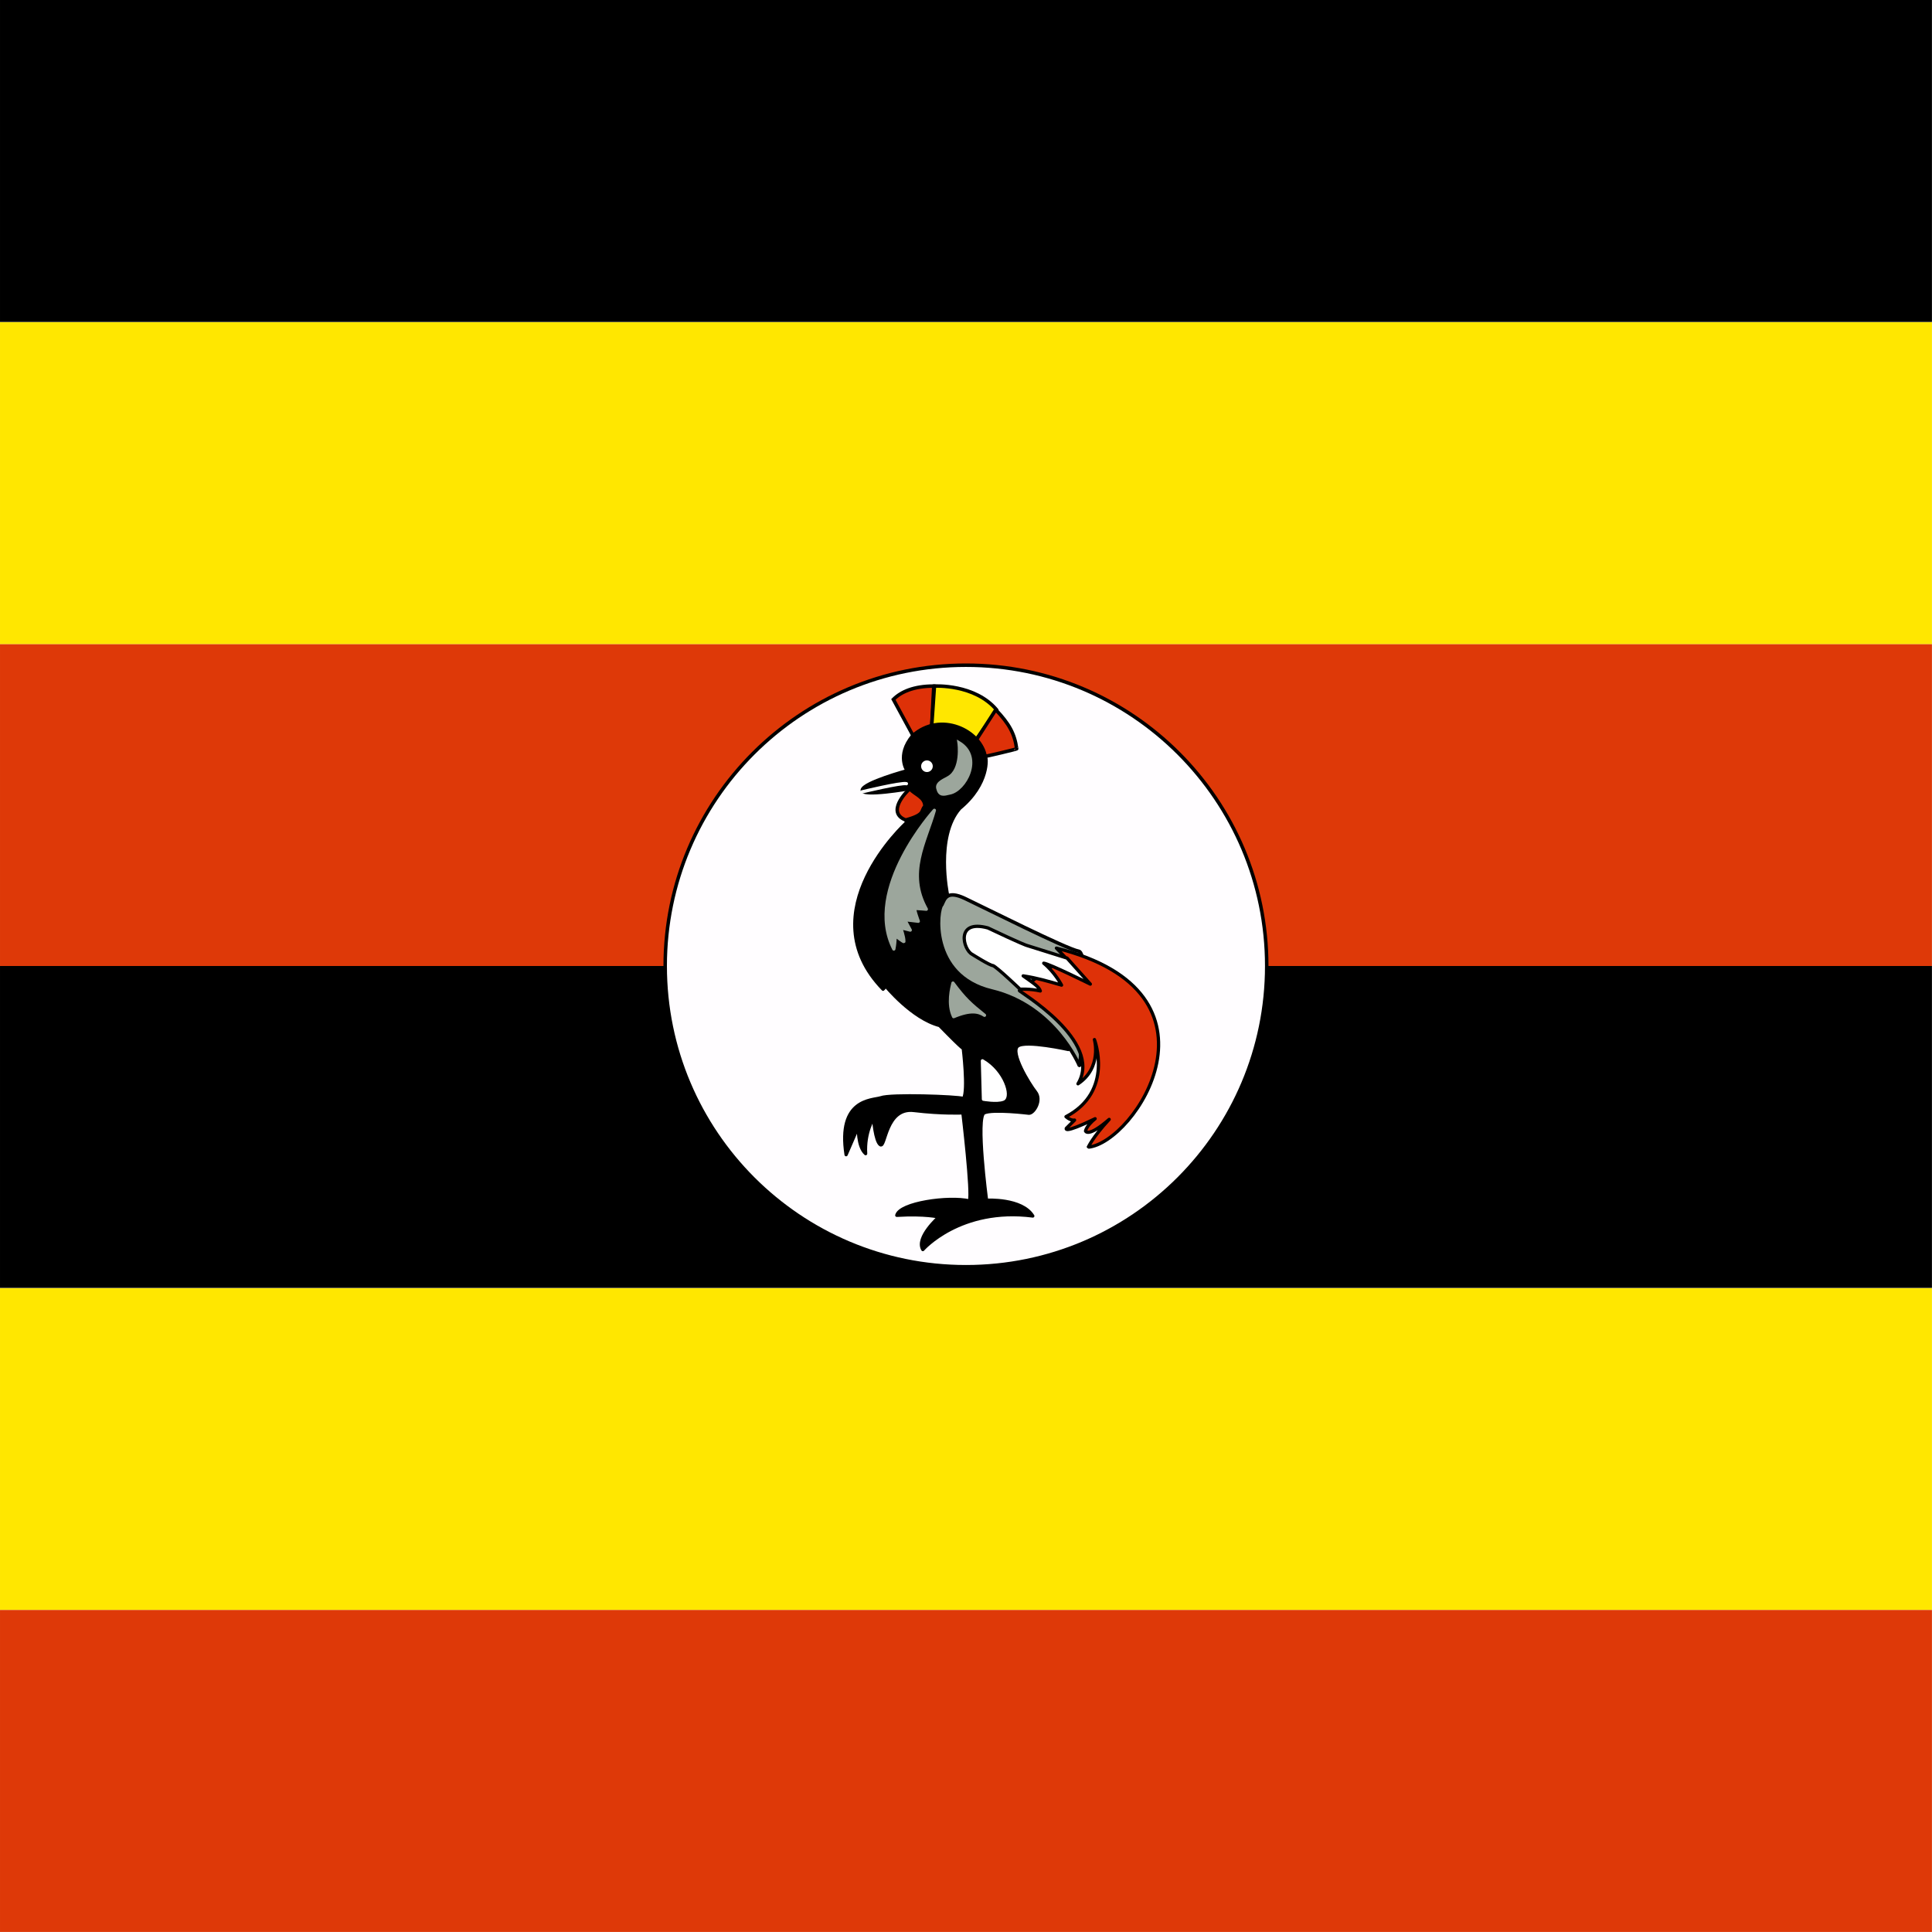
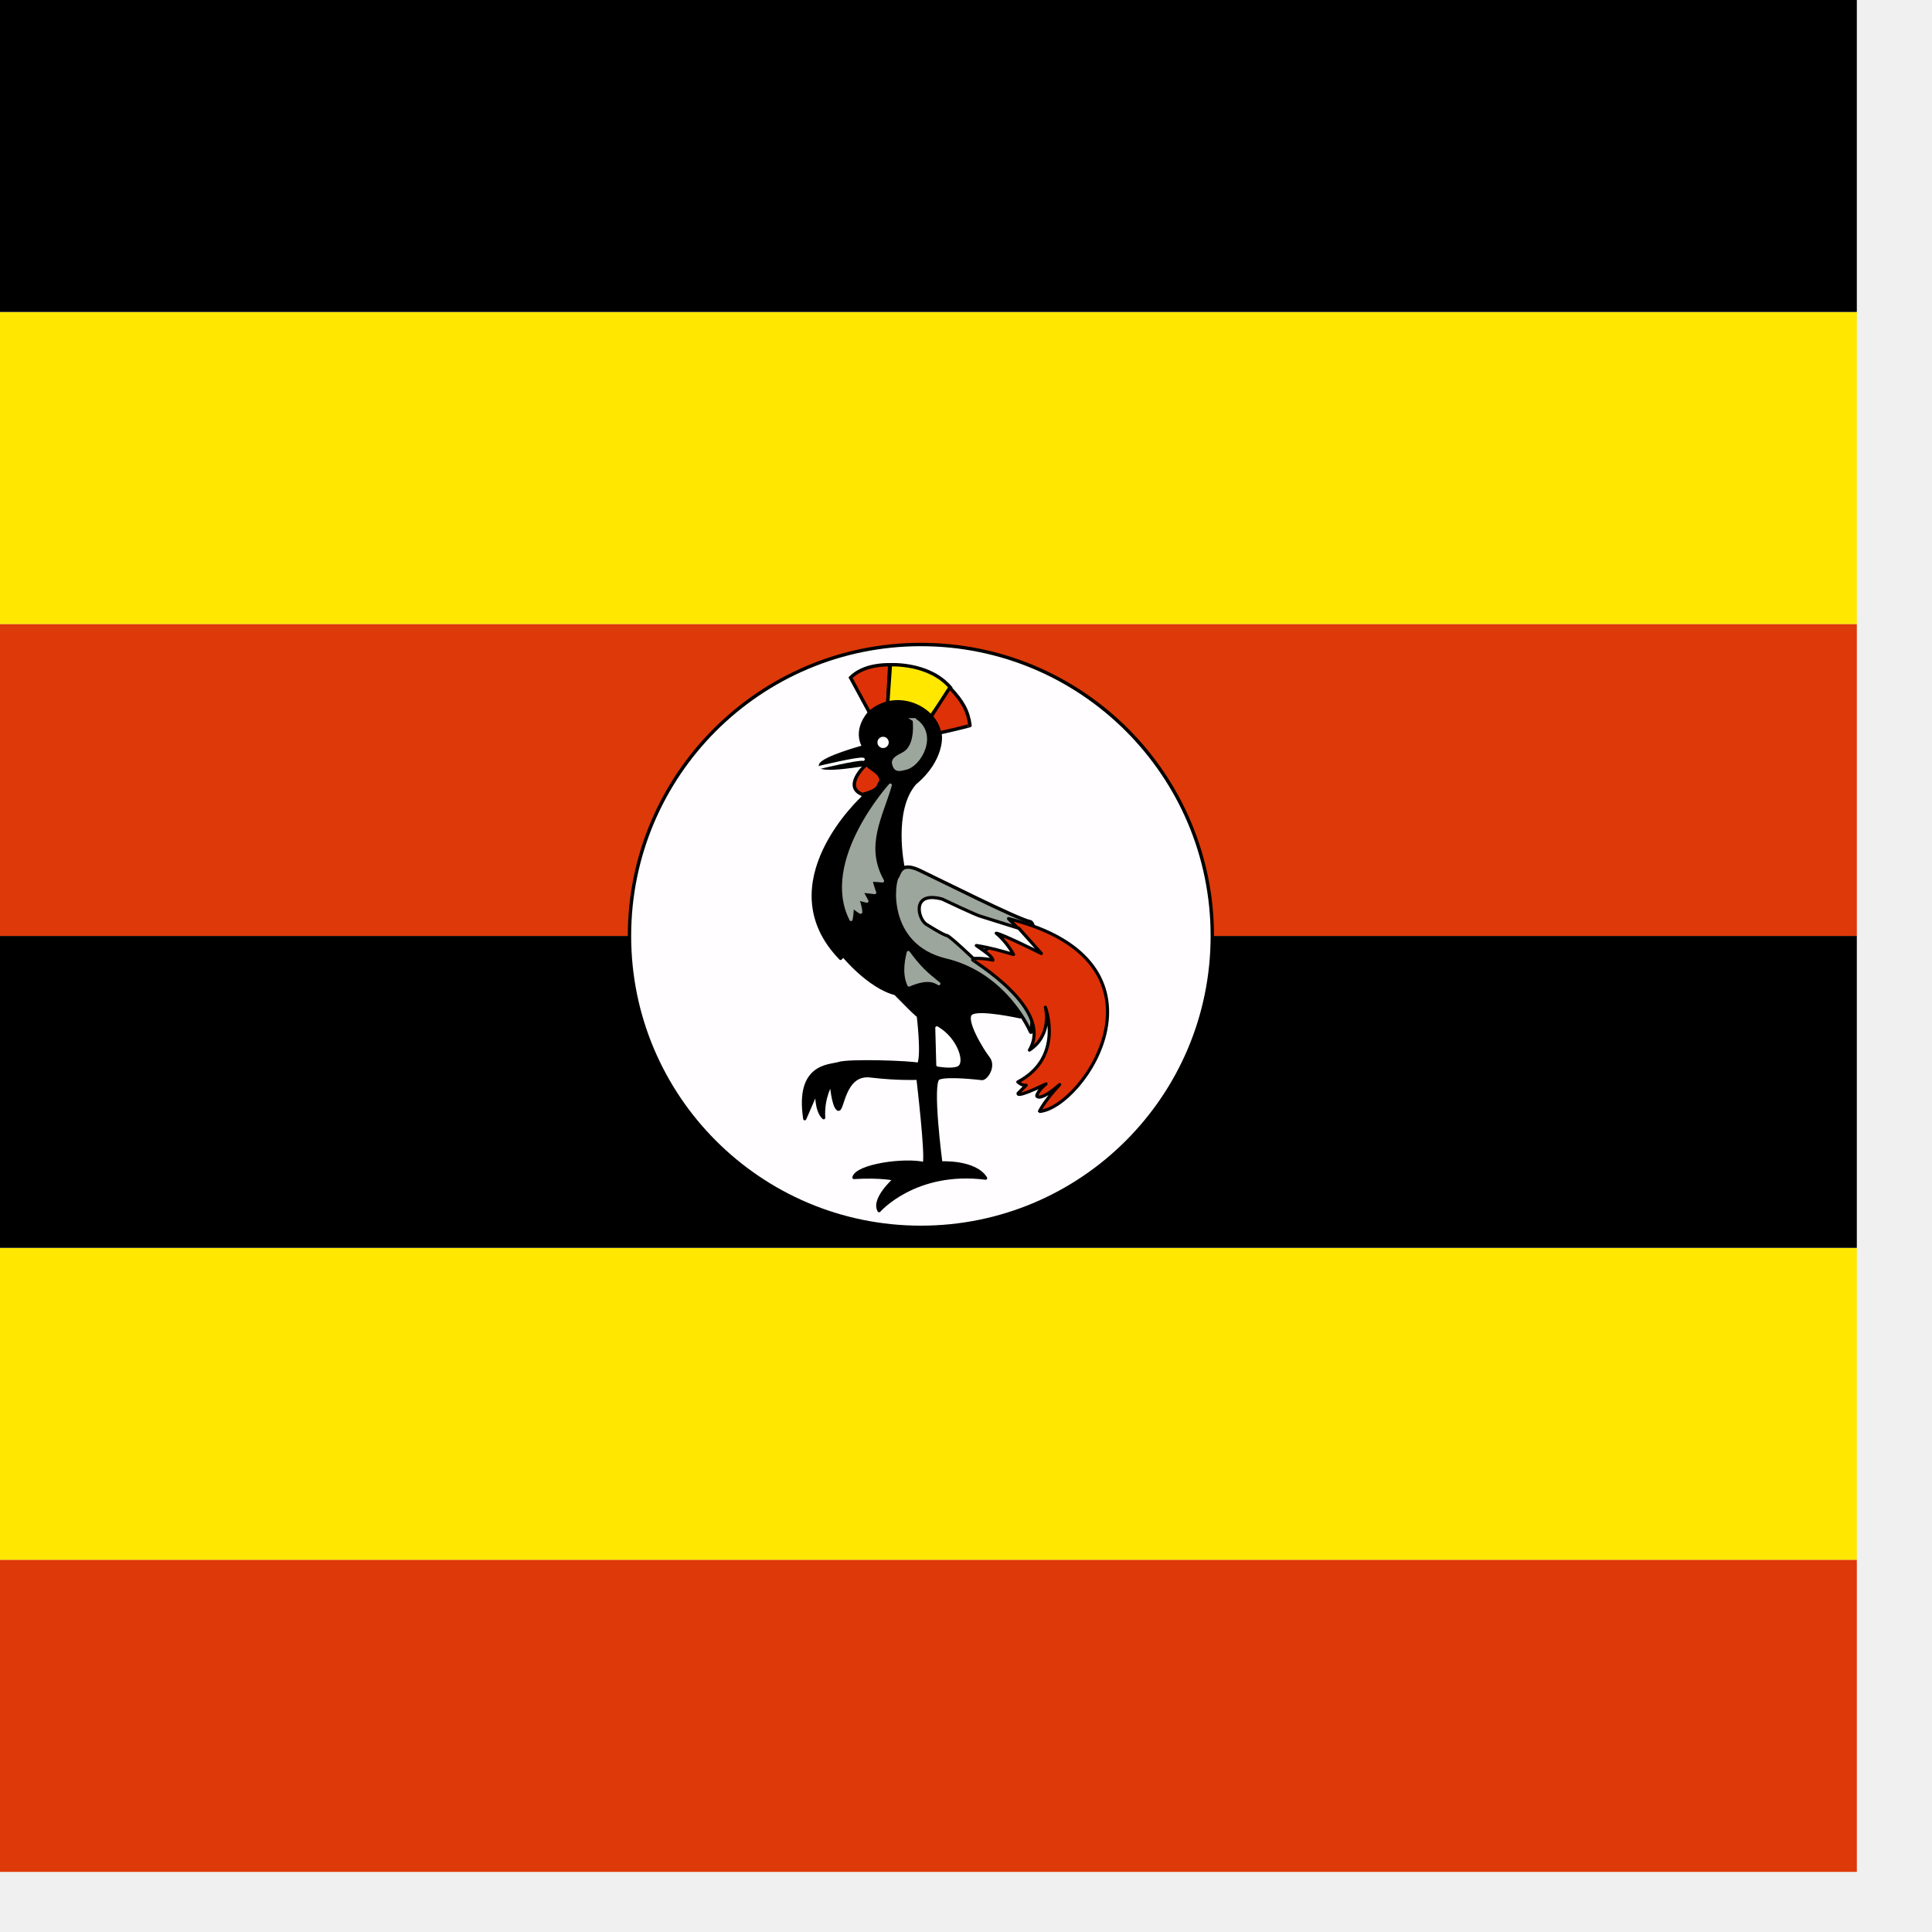
- <svg xmlns="http://www.w3.org/2000/svg" id="svg548" height="512" width="512" version="1.1">
-   <defs id="defs550">
-     <clipPath id="clipPath4282" clipPathUnits="userSpaceOnUse">
-       <rect id="rect4284" fill-opacity="0.67" height="496.06" width="496.06" y="0" x="124.02" />
+ <svg xmlns="http://www.w3.org/2000/svg" height="512" width="512">
+   <defs>
+     <clipPath id="a">
+       <path fill-opacity=".67" d="M124.02 0h496.06v496.06H124.02z" />
    </clipPath>
  </defs>
-   <g id="flag" clip-path="url(#clipPath4282)" transform="matrix(1.0321 0 0 1.0321 -128 -.00020625)">
-     <rect id="rect585" fill-rule="evenodd" height="82.665" width="744.09" y="330.73" x="0" stroke-width="1pt" fill="#ffe700" />
-     <rect id="rect586" fill-rule="evenodd" height="82.665" width="744.09" y="248.03" x="0" stroke-width="1pt" />
-     <rect id="rect587" fill-rule="evenodd" height="82.665" width="744.09" y="165.37" x="0" stroke-width="1pt" fill="#de3908" />
-     <rect id="rect588" fill-rule="evenodd" height="82.665" width="744.09" y="82.701" x="0" stroke-width="1pt" fill="#ffe700" />
-     <rect id="rect589" fill-rule="evenodd" height="82.665" width="744.09" y="0" x="0" stroke-width="1pt" />
-     <g id="g568" transform="matrix(.67156 0 0 .67156 106.78 93.699)">
-       <path id="path567" d="m505 232.31c0 63.513-51.487 115-115 115s-115-51.487-115-115 51.487-115 115-115 115 51.487 115 115z" fill-rule="evenodd" transform="translate(5 -2.5)" stroke="#000" stroke-width="1pt" fill="#fffdff" />
-       <path id="path556" d="m374.71 141.65-7.466-13.752c2.881-2.881 7.728-5.108 15.455-5.108 0 0.524-0.786 15.062-0.786 15.062l-7.203 3.798z" fill-rule="evenodd" stroke="#000" stroke-width="1pt" fill="#de3108" />
-       <path id="path557" d="m381.91 137.99 1.048-15.193s15.455-0.916 23.837 9.168c0.131-0.131-8.251 11.787-8.251 11.787l-16.634-5.762z" fill-rule="evenodd" stroke="#000" stroke-width="1pt" fill="#ffe700" />
-       <path id="path558" d="m398.81 143.62 7.596-11.787c5.108 5.37 7.203 9.168 7.989 14.931 0.131 0.131-12.049 3.012-12.049 2.881s-3.405-5.894-3.536-6.025z" fill-rule="evenodd" stroke="#000" stroke-width="1pt" fill="#de3108" />
-       <path id="path565" stroke-linejoin="round" d="m378.51 338.24s14.276-16.372 42.042-12.835c-4.191-6.811-17.681-6.025-17.681-6.025s-4.191-31.826-0.917-33.398 17.157 0.131 17.157 0.131c1.833 0 4.977-4.977 2.489-8.12-2.489-3.144-9.823-15.193-6.811-17.551 3.013-2.357 19.384 1.31 19.384 1.31l-46.233-59.199s-4.715-22.265 4.715-33.005c11.395-9.43 10.216-19.646 9.823-19.515-1.572-10.347-17.288-17.813-27.897-8.251-6.287 7.596-2.096 13.359-2.096 13.359s-16.502 4.453-17.157 7.334c-0.655 2.882 18.598-0.523 18.598-0.523l-1.834 13.228s-37.458 34.052-8.775 63.521c0.262-0.131 0.917-1.31 0.917-1.31s10.085 12.443 20.693 15.193c9.954 10.216 9.038 8.644 9.038 8.644s1.964 16.11 0.131 19.253c-2.489-0.786-27.897-1.702-31.696-0.262-3.405 1.048-16.502 0.393-13.228 21.742 2.488-5.763 4.715-10.871 4.715-10.871s-0.393 7.727 2.751 10.478c-0.524-8.121 3.012-13.621 3.012-13.621s0.655 8.906 2.619 10.215c1.965 1.31 1.965-14.407 12.836-13.097 10.87 1.31 18.729 0.917 18.729 0.917s3.667 30.778 2.488 33.66c-7.859-1.834-26.587 0.786-27.766 5.501 11.001-0.655 16.11 0.654 16.11 0.654s-8.906 7.859-6.156 12.443z" fill-rule="evenodd" stroke="#000" stroke-linecap="round" stroke-width="1.25" />
-       <path id="path552" stroke-linejoin="round" d="m382.92 170.3s-27.256 30.042-15.497 53.031c0.626-3.206 0.353-5.22 0.746-5.089-0.655-0.393 3.38 2.766 3.073 2.151 0.086-1.662-1.229-5.224-1.229-5.224 1.229 0.307 2.459 0.615 3.688 0.922-0.717-1.332-1.435-2.663-2.152-3.995 1.742 0.205 3.483 0.409 5.225 0.614 0 0-1.844-4.917-1.229-4.917 0.614 0 4.302 0.307 4.302 0.307-7.751-13.91-0.439-25.462 3.073-37.8z" fill-rule="evenodd" stroke="#9ca69c" stroke-linecap="round" stroke-width="1.25" fill="#9ca69c" />
-       <path id="path554" d="m392.39 144.53s1.441 10.347-4.191 13.359c-0.917 0.655-4.453 1.834-3.929 3.93 0.655 2.881 2.226 2.357 4.453 1.833 5.893-1.048 12.704-13.621 3.667-19.122z" fill-rule="evenodd" stroke="#9ca69c" stroke-width="1pt" fill="#9ca69c" />
-       <path id="path555" d="m382.31 153.44c0 1.23-0.997 2.227-2.227 2.227-1.23 0-2.227-0.997-2.227-2.227 0-1.23 0.997-2.227 2.227-2.227 1.23 0 2.227 0.997 2.227 2.227z" fill-rule="evenodd" fill="#fff" />
-       <path id="path559" d="m373.53 162.08c-1.441 1.179-9.037 9.038-1.572 11.919 7.728-2.096 5.632-3.536 7.335-5.239 0.044-3.536-3.842-4.453-5.763-6.68z" fill-rule="evenodd" stroke="#000" stroke-width="1pt" fill="#de3108" />
-       <path id="path560" stroke-linejoin="round" d="m390.03 236.35c-0.393 1.703-2.095 7.989 0.262 12.835 6.549-2.75 9.561-1.965 11.788-0.524-5.369-4.322-7.465-6.156-12.05-12.311z" fill-rule="evenodd" stroke="#9ca69c" stroke-linecap="round" stroke-width="1.25" fill="#9ca69c" />
-       <path id="path561" stroke-linejoin="round" d="m401.3 266.08 0.393 14.669s5.108 0.917 7.465 0c2.358-0.917-0.131-10.216-7.858-14.669z" fill-rule="evenodd" stroke="#fff" stroke-linecap="round" stroke-width="1.25" fill="#fff" />
-       <path id="path564" d="m438.36 267.91s-9.43-22.789-33.529-28.552-20.956-31.433-18.991-33.005c1.048-2.227 1.834-5.632 8.775-2.357 6.942 3.274 38.899 19.383 43.483 20.169s0.655 44.269 0.262 43.745z" fill-rule="evenodd" stroke="#000" stroke-width="1pt" fill="#9ca69c" />
-       <path id="path563" stroke-linejoin="round" d="m415.44 239.23c-0.393 0.262 32.219 19.252 22.396 35.624 9.3-6.156 6.287-16.895 6.287-16.895s7.596 19.777-10.871 29.469c1.965 1.703 3.275 1.309 3.275 1.309l-3.144 3.144s-1.441 2.357 11.002-3.668c-3.406 2.751-3.667 4.715-3.667 4.715s0.916 2.62 9.037-4.453c-6.549 7.073-7.99 10.74-7.99 10.609 17.681-1.572 56.187-59.068-12.18-76.095 3.668 3.799 3.143 3.275 3.143 3.275l-17.288 12.966z" fill-rule="evenodd" stroke="#000" stroke-width="1.25" fill="#de3108" />
-       <path id="path562" stroke-linejoin="round" d="m416.88 233.6c4.453 3.143 6.024 4.191 6.548 5.763-4.06-0.916-7.727-0.655-7.727-0.655s-8.775-8.382-10.347-9.037c-1.179 0-7.989-4.322-7.989-4.322-3.405-1.703-6.548-13.49 6.025-10.085 12.965 6.155 14.799 6.68 14.799 6.68 5.152 1.615 10.303 3.231 15.455 4.846 2.969 3.318 5.937 6.636 8.906 9.954 0 0-15.847-7.859-17.812-7.99 4.322 3.536 6.811 8.382 6.811 8.382-5.021-1.441-9.386-2.75-14.669-3.536z" fill-rule="evenodd" stroke="#000" stroke-linecap="round" stroke-width="1.25" fill="#fff" />
-       <path id="path566" d="m355.2 163.26s15.193-3.667 17.026-3.143" stroke="#fff" stroke-linecap="round" stroke-width="1.25" fill="none" />
-     </g>
-     <rect id="rect584" fill-rule="evenodd" height="82.665" width="744.09" y="413.4" x="0" stroke-width="1pt" fill="#de3908" />
+   <g clip-path="url(#a)" transform="matrix(1 0 0 1 -128 0)">
+     <path fill-rule="evenodd" fill="#ffe700" d="M0 330.73h744.09v82.665H0z" />
+     <path fill-rule="evenodd" d="M0 248.03h744.09v82.665H0z" />
+     <path fill-rule="evenodd" fill="#de3908" d="M0 165.37h744.09v82.665H0z" />
+     <path fill-rule="evenodd" fill="#ffe700" d="M0 82.7h744.09v82.666H0z" />
+     <path fill-rule="evenodd" d="M0 0h744.09v82.665H0z" />
+     <path d="M449.276 248.03c0 42.653-34.577 77.23-77.23 77.23s-77.23-34.577-77.23-77.23 34.577-77.23 77.23-77.23 77.23 34.577 77.23 77.23z" fill-rule="evenodd" stroke="#000" stroke-width=".672pt" fill="#fffdff" />
+     <path d="M358.42 188.825l-5.014-9.235c1.935-1.935 5.19-3.43 10.38-3.43 0 .352-.53 10.115-.53 10.115l-4.836 2.55z" fill-rule="evenodd" stroke="#000" stroke-width=".672pt" fill="#de3108" />
+     <path d="M363.255 186.368l.704-10.203s10.378-.616 16.007 6.156c.088-.087-5.54 7.917-5.54 7.917l-11.172-3.87z" fill-rule="evenodd" stroke="#000" stroke-width=".672pt" fill="#ffe700" />
+     <path d="M374.605 190.148l5.1-7.915c3.43 3.606 4.838 6.157 5.366 10.027.09.088-8.09 2.023-8.09 1.935s-2.287-3.96-2.375-4.047z" fill-rule="evenodd" stroke="#000" stroke-width=".672pt" fill="#de3108" />
+     <path stroke-linejoin="round" d="M360.972 320.847s9.587-10.994 28.234-8.62c-2.815-4.573-11.874-4.045-11.874-4.045s-2.814-21.373-.616-22.43 11.522.09 11.522.09c1.23 0 3.343-3.343 1.672-5.454-1.672-2.11-6.597-10.203-4.574-11.787 2.023-1.58 13.017.88 13.017.88l-31.048-39.755s-3.166-14.952 3.166-22.164c7.654-6.332 6.862-13.193 6.598-13.105-1.056-6.948-11.61-11.962-18.734-5.54-4.222 5.1-1.408 8.97-1.408 8.97s-11.082 2.99-11.522 4.926c-.44 1.936 12.49-.35 12.49-.35l-1.232 8.883S331.507 234.21 350.77 254c.175-.087.615-.88.615-.88s6.773 8.358 13.897 10.204c6.684 6.86 6.07 5.805 6.07 5.805s1.318 10.818.087 12.93c-1.672-.53-18.735-1.144-21.287-.177-2.286.704-11.082.264-8.883 14.6 1.67-3.87 3.166-7.3 3.166-7.3s-.264 5.19 1.848 7.037c-.352-5.454 2.023-9.147 2.023-9.147s.44 5.98 1.758 6.86c1.32.88 1.32-9.675 8.62-8.796 7.3.88 12.578.616 12.578.616s2.463 20.67 1.67 22.605c-5.277-1.232-17.854.528-18.646 3.694 7.388-.44 10.82.44 10.82.44s-5.982 5.277-4.135 8.355z" fill-rule="evenodd" stroke="#000" stroke-linecap="round" stroke-width=".839" />
+     <path stroke-linejoin="round" d="M363.934 208.066s-18.304 20.175-10.407 35.613c.42-2.154.237-3.506.5-3.418-.44-.264 2.27 1.857 2.064 1.444.06-1.116-.824-3.508-.824-3.508l2.477.62-1.446-2.684 3.51.413s-1.24-3.303-.826-3.303c.413 0 2.89.207 2.89.207-5.205-9.34-.295-17.1 2.064-25.384z" fill-rule="evenodd" stroke="#9ca69c" stroke-linecap="round" stroke-width=".839" fill="#9ca69c" />
+     <path d="M370.293 190.76s.968 6.948-2.814 8.97c-.617.44-2.992 1.233-2.64 2.64.44 1.935 1.495 1.583 2.99 1.23 3.958-.703 8.532-9.146 2.463-12.84z" fill-rule="evenodd" stroke="#9ca69c" stroke-width=".672pt" fill="#9ca69c" />
+     <path d="M363.524 196.743c0 .826-.67 1.495-1.495 1.495-.827 0-1.496-.67-1.496-1.495 0-.826.67-1.495 1.495-1.495.825 0 1.494.67 1.494 1.495z" fill-rule="evenodd" fill="#fff" />
+     <path d="M357.628 202.545c-.968.792-6.07 6.07-1.056 8.005 5.19-1.408 3.782-2.375 4.926-3.52.03-2.373-2.58-2.99-3.87-4.485z" fill-rule="evenodd" stroke="#000" stroke-width=".672pt" fill="#de3108" />
+     <path stroke-linejoin="round" d="M368.71 252.422c-.265 1.144-1.408 5.365.174 8.62 4.4-1.847 6.42-1.32 7.917-.352-3.605-2.903-5.012-4.134-8.09-8.268z" fill-rule="evenodd" stroke="#9ca69c" stroke-linecap="round" stroke-width=".839" fill="#9ca69c" />
+     <path stroke-linejoin="round" d="M376.277 272.388l.264 9.85s3.43.617 5.014 0c1.584-.615-.088-6.86-5.277-9.85z" fill-rule="evenodd" stroke="#fff" stroke-linecap="round" stroke-width=".839" fill="#fff" />
+     <path d="M401.165 273.617s-6.333-15.305-22.517-19.175-14.073-21.11-12.753-22.165c.704-1.495 1.23-3.782 5.893-1.582 4.662 2.198 26.123 13.016 29.2 13.544s.44 29.73.177 29.377z" fill-rule="evenodd" stroke="#000" stroke-width=".672pt" fill="#9ca69c" />
+     <path stroke-linejoin="round" d="M385.773 254.356c-.264.176 21.637 12.93 15.04 23.924 6.246-4.134 4.222-11.346 4.222-11.346s5.1 13.28-7.3 19.79c1.32 1.144 2.2.88 2.2.88l-2.112 2.11s-.968 1.583 7.388-2.463c-2.286 1.85-2.46 3.168-2.46 3.168s.614 1.76 6.067-2.99c-4.398 4.75-5.365 7.212-5.365 7.124 11.874-1.056 37.733-39.668-8.18-51.103 2.463 2.55 2.11 2.2 2.11 2.2l-11.61 8.706z" fill-rule="evenodd" stroke="#000" stroke-width=".839" fill="#de3108" />
+     <path stroke-linejoin="round" d="M386.74 250.575c2.99 2.11 4.045 2.815 4.397 3.87-2.726-.615-5.19-.44-5.19-.44s-5.892-5.628-6.947-6.068c-.792 0-5.366-2.903-5.366-2.903-2.286-1.143-4.397-9.06 4.047-6.772 8.707 4.133 9.94 4.486 9.94 4.486l10.378 3.254 5.98 6.685s-10.64-5.278-11.96-5.366c2.902 2.376 4.573 5.63 4.573 5.63-3.37-.968-6.302-1.847-9.85-2.375z" fill-rule="evenodd" stroke="#000" stroke-linecap="round" stroke-width=".839" fill="#fff" />
+     <path d="M345.318 203.338s10.203-2.463 11.434-2.11" stroke="#fff" stroke-linecap="round" stroke-width=".839" fill="none" />
+     <path fill-rule="evenodd" fill="#de3908" d="M0 413.4h744.09v82.665H0z" />
  </g>
</svg>
